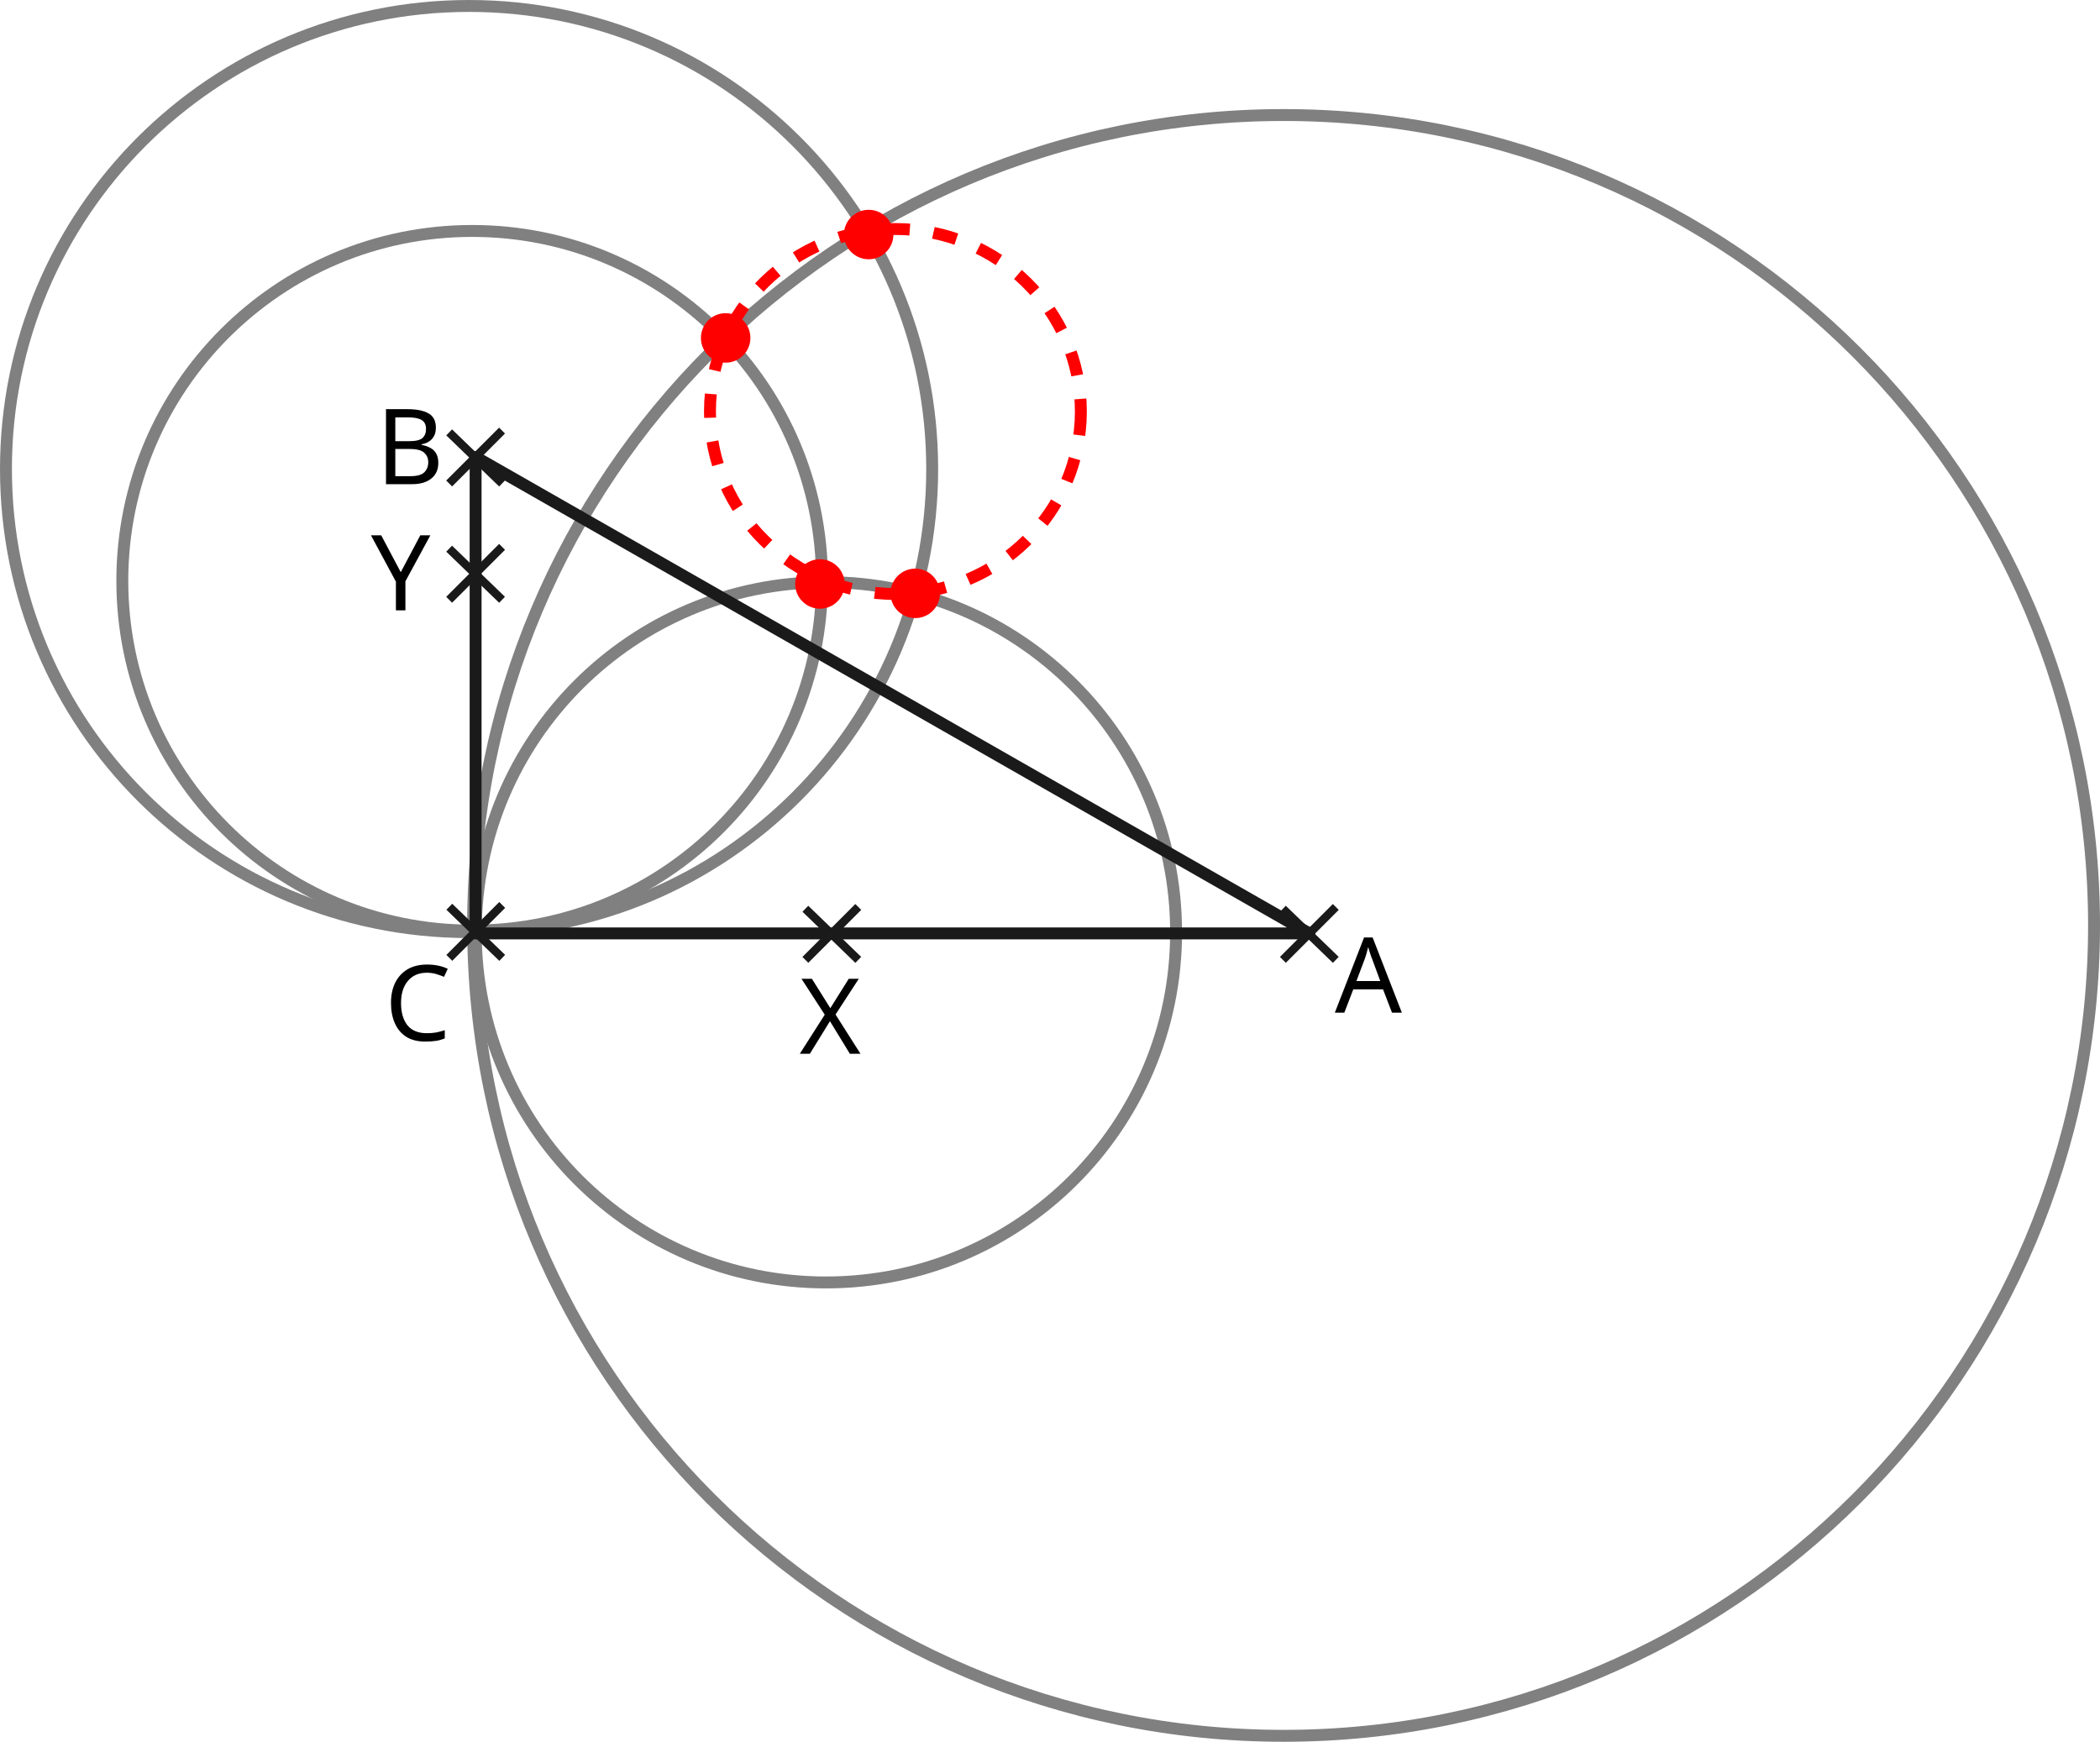
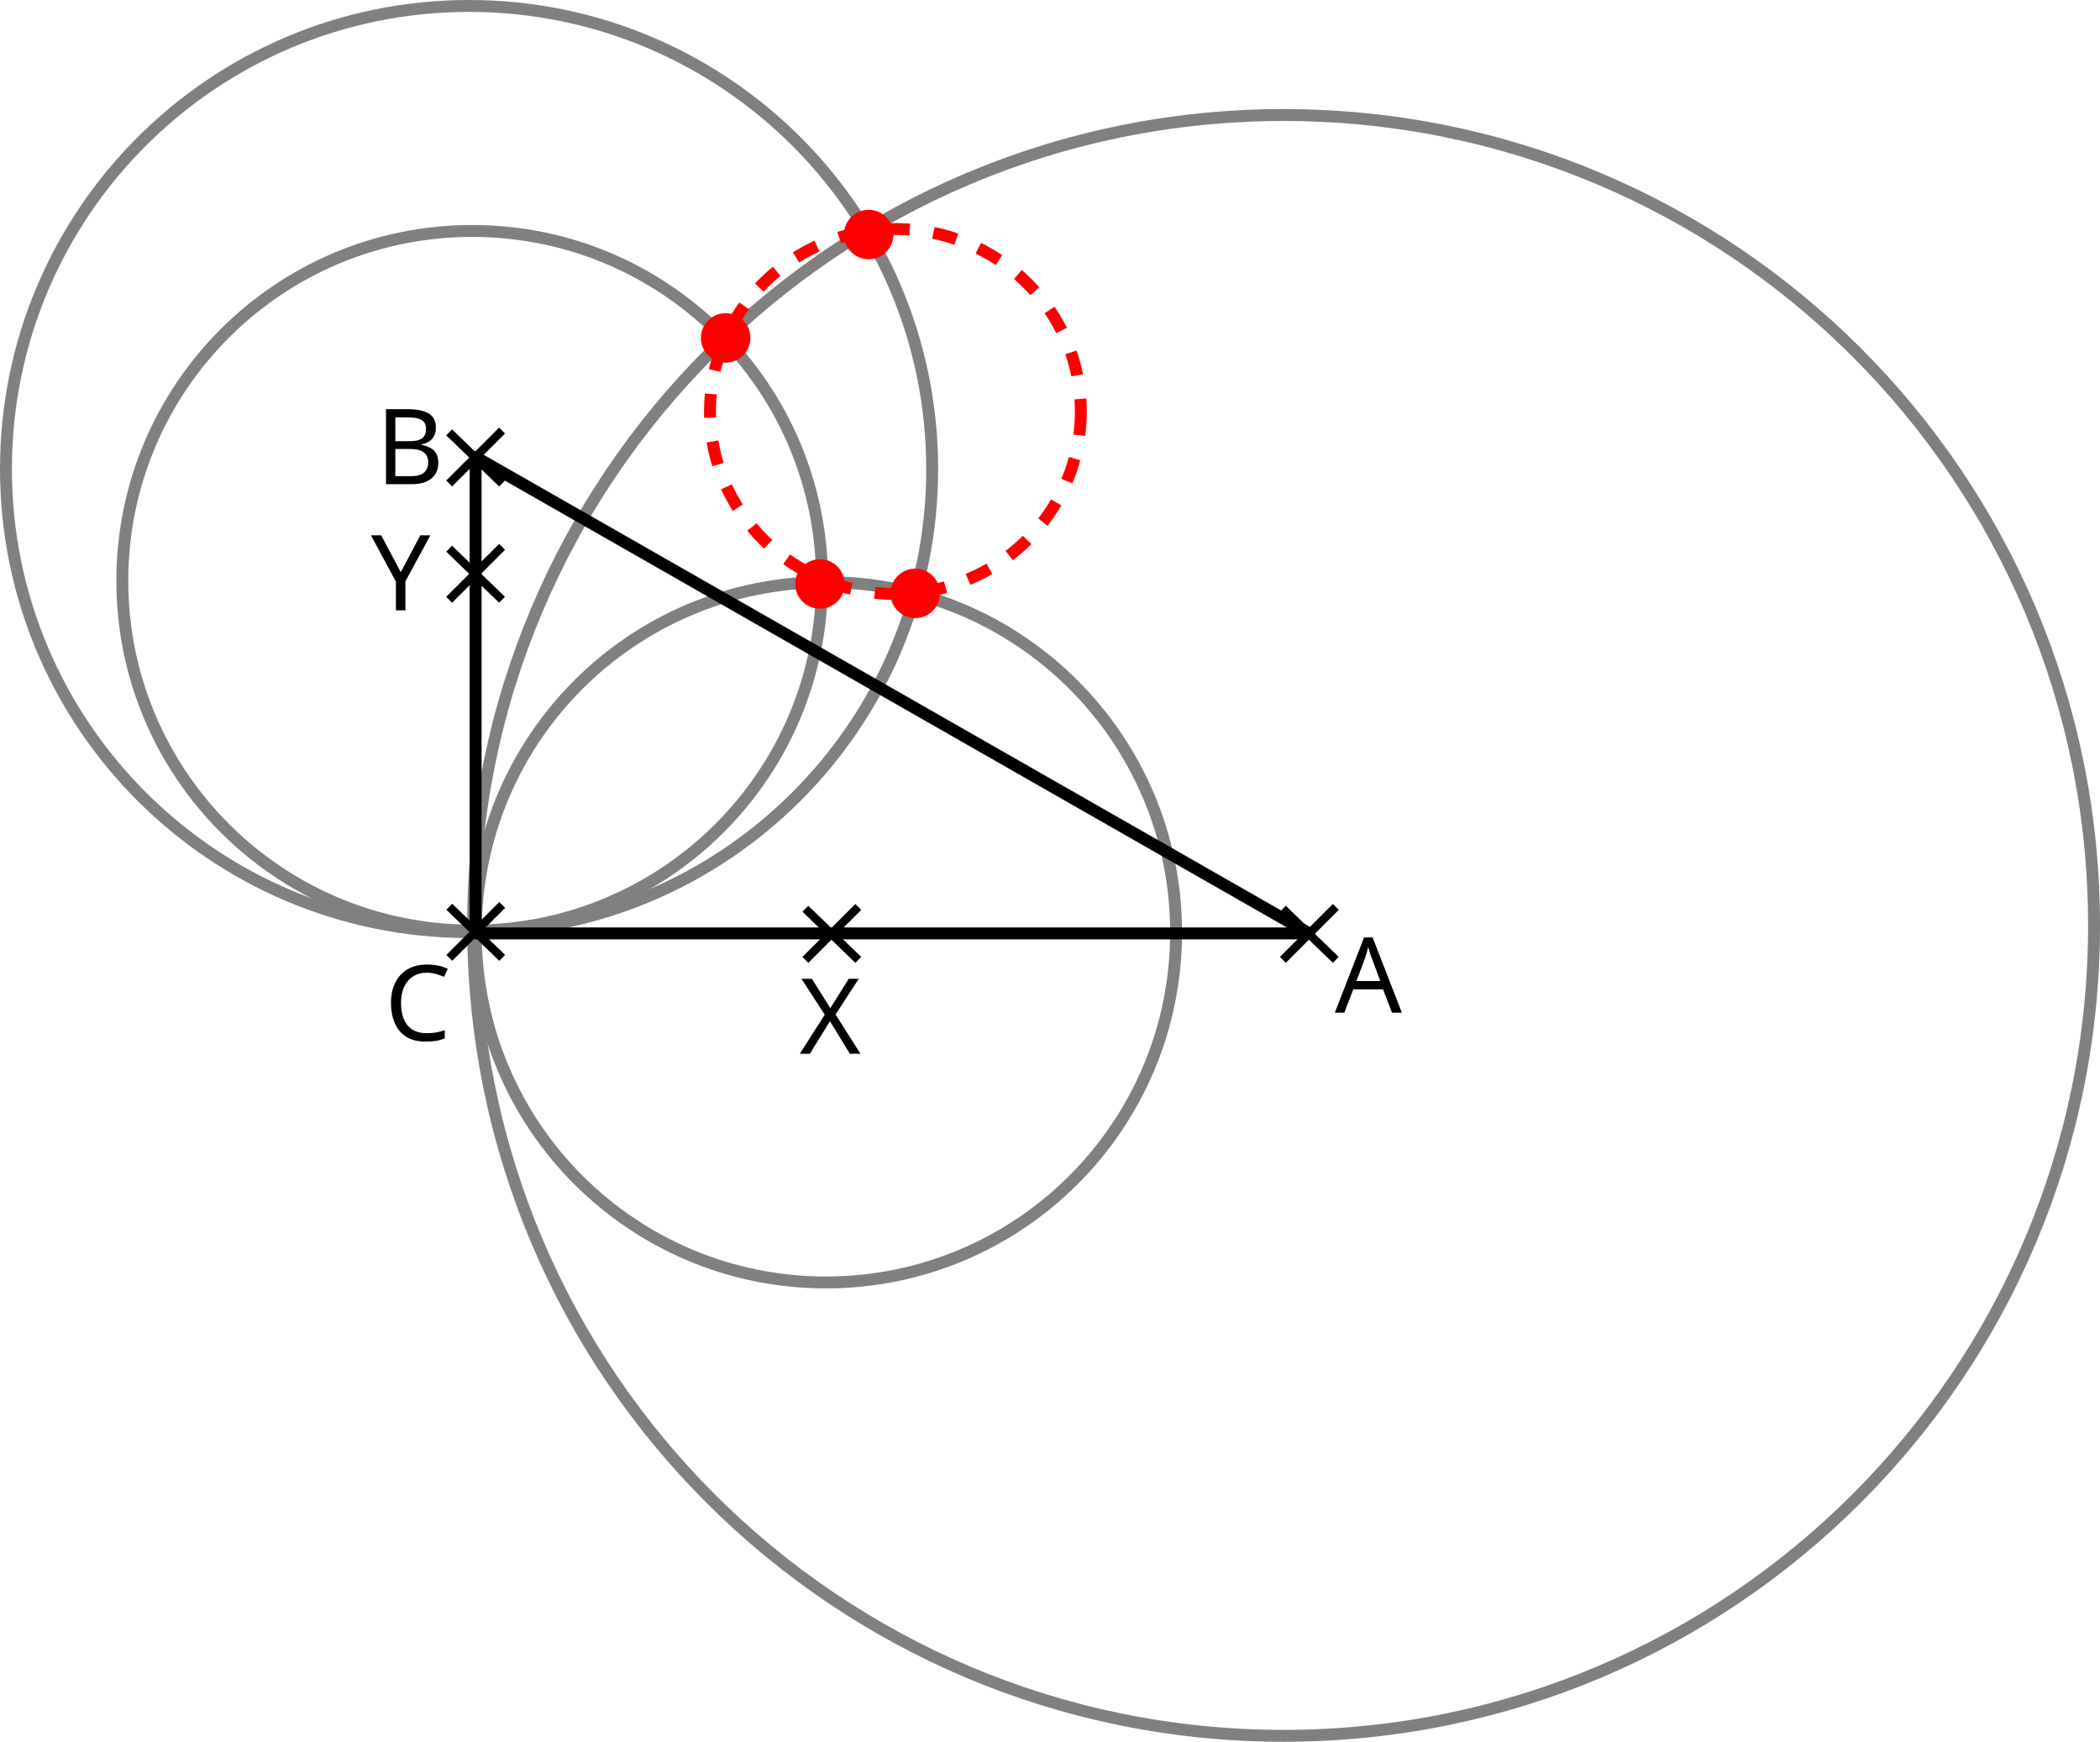
<svg xmlns="http://www.w3.org/2000/svg" width="176.315mm" height="146.251mm" viewBox="0 0 176.315 146.251" version="1.1" id="svg1">
  <defs id="defs1" />
  <g id="layer1" transform="translate(-19.93864,-81.49464)">
    <ellipse style="fill:none;stroke:#808080;stroke-width:1;stroke-linejoin:round;stroke-dasharray:none" id="path2" cx="59.322" cy="120.878" rx="38.883" ry="38.883" />
    <circle style="fill:none;stroke:#808080;stroke-width:1;stroke-linejoin:round;stroke-dasharray:none" id="path2-6" cx="127.708" cy="159.2" r="68.046" />
    <circle style="fill:none;stroke:#808080;stroke-width:1;stroke-linejoin:round;stroke-dasharray:none;stroke-opacity:1" id="path3" cx="89.283" cy="159.778" r="29.4" />
    <circle style="fill:none;stroke:#808080;stroke-width:1;stroke-linejoin:round;stroke-dasharray:none;stroke-opacity:1" id="path4" cx="59.582" cy="130.261" r="29.374" />
    <circle style="fill:#ff0000;fill-opacity:1;stroke:none;stroke-width:1;stroke-linejoin:round;stroke-dasharray:none;stroke-opacity:1" id="path5" cx="88.779" cy="130.529" r="2.077" />
-     <path style="fill:none;stroke:#1a1a1a;stroke-width:1;stroke-linejoin:round;stroke-dasharray:none;stroke-opacity:1" d="m 59.871,119.871 v 40 h 70 z" id="path1" />
+     <path style="fill:none;stroke:#000000;stroke-width:1;stroke-linejoin:round;stroke-dasharray:none;stroke-opacity:1" d="m 59.871,119.871 v 40 h 70 z" id="path1" />
    <circle style="fill:#ff0000;fill-opacity:1;stroke:none;stroke-width:1;stroke-linejoin:round;stroke-dasharray:none;stroke-opacity:1" id="path5-5" cx="80.865" cy="109.869" r="2.077" />
    <circle style="fill:#ff0000;fill-opacity:1;stroke:none;stroke-width:1;stroke-linejoin:round;stroke-dasharray:none;stroke-opacity:1" id="path5-1" cx="92.872" cy="101.188" r="2.077" />
    <circle style="fill:#ff0000;fill-opacity:1;stroke:none;stroke-width:1;stroke-linejoin:round;stroke-dasharray:none;stroke-opacity:1" id="path5-8" cx="96.781" cy="131.318" r="2.077" />
    <ellipse style="fill:none;fill-opacity:1;stroke:#ff0000;stroke-width:1;stroke-linejoin:round;stroke-dasharray:2, 2;stroke-dashoffset:0;stroke-opacity:1" id="path6" cx="95.117" cy="116.046" rx="15.57" ry="15.322" />
-     <path style="fill:none;fill-opacity:1;stroke:#1a1a1a;stroke-width:0.7;stroke-linejoin:round;stroke-dasharray:none;stroke-dashoffset:0;stroke-opacity:1" d="m 57.649,131.857 4.443,-4.443" id="path7" />
-     <path style="fill:none;fill-opacity:1;stroke:#1a1a1a;stroke-width:0.7;stroke-linejoin:round;stroke-dasharray:none;stroke-dashoffset:0;stroke-opacity:1" d="m 57.649,127.565 4.443,4.292" id="path8" />
-     <path style="fill:none;fill-opacity:1;stroke:#1a1a1a;stroke-width:0.7;stroke-linejoin:round;stroke-dasharray:none;stroke-dashoffset:0;stroke-opacity:1" d="m 87.556,162.092 4.443,-4.443" id="path7-7" />
-     <path style="fill:none;fill-opacity:1;stroke:#1a1a1a;stroke-width:0.7;stroke-linejoin:round;stroke-dasharray:none;stroke-dashoffset:0;stroke-opacity:1" d="m 87.556,157.8 4.443,4.292" id="path8-7" />
-     <path style="fill:none;fill-opacity:1;stroke:#1a1a1a;stroke-width:0.7;stroke-linejoin:round;stroke-dasharray:none;stroke-dashoffset:0;stroke-opacity:1" d="m 57.649,122.092 4.443,-4.443" id="path7-5" />
-     <path style="fill:none;fill-opacity:1;stroke:#1a1a1a;stroke-width:0.7;stroke-linejoin:round;stroke-dasharray:none;stroke-dashoffset:0;stroke-opacity:1" d="m 57.649,117.8 4.443,4.292" id="path8-8" />
-     <path style="fill:none;fill-opacity:1;stroke:#1a1a1a;stroke-width:0.7;stroke-linejoin:round;stroke-dasharray:none;stroke-dashoffset:0;stroke-opacity:1" d="m 127.649,162.092 4.443,-4.443" id="path7-2" />
-     <path style="fill:none;fill-opacity:1;stroke:#1a1a1a;stroke-width:0.7;stroke-linejoin:round;stroke-dasharray:none;stroke-dashoffset:0;stroke-opacity:1" d="m 127.649,157.8 4.443,4.292" id="path8-3" />
+     <path style="fill:none;fill-opacity:1;stroke:#000000;stroke-width:0.7;stroke-linejoin:round;stroke-dasharray:none;stroke-dashoffset:0;stroke-opacity:1" d="m 57.649,131.857 4.443,-4.443" id="path7" />
+     <path style="fill:none;fill-opacity:1;stroke:#000000;stroke-width:0.7;stroke-linejoin:round;stroke-dasharray:none;stroke-dashoffset:0;stroke-opacity:1" d="m 57.649,127.565 4.443,4.292" id="path8" />
+     <path style="fill:none;fill-opacity:1;stroke:#000000;stroke-width:0.7;stroke-linejoin:round;stroke-dasharray:none;stroke-dashoffset:0;stroke-opacity:1" d="m 87.556,162.092 4.443,-4.443" id="path7-7" />
+     <path style="fill:none;fill-opacity:1;stroke:#000000;stroke-width:0.7;stroke-linejoin:round;stroke-dasharray:none;stroke-dashoffset:0;stroke-opacity:1" d="m 87.556,157.8 4.443,4.292" id="path8-7" />
+     <path style="fill:none;fill-opacity:1;stroke:#000000;stroke-width:0.7;stroke-linejoin:round;stroke-dasharray:none;stroke-dashoffset:0;stroke-opacity:1" d="m 57.649,122.092 4.443,-4.443" id="path7-5" />
+     <path style="fill:none;fill-opacity:1;stroke:#000000;stroke-width:0.7;stroke-linejoin:round;stroke-dasharray:none;stroke-dashoffset:0;stroke-opacity:1" d="m 57.649,117.8 4.443,4.292" id="path8-8" />
+     <path style="fill:none;fill-opacity:1;stroke:#000000;stroke-width:0.7;stroke-linejoin:round;stroke-dasharray:none;stroke-dashoffset:0;stroke-opacity:1" d="m 127.649,162.092 4.443,-4.443" id="path7-2" />
+     <path style="fill:none;fill-opacity:1;stroke:#000000;stroke-width:0.7;stroke-linejoin:round;stroke-dasharray:none;stroke-dashoffset:0;stroke-opacity:1" d="m 127.649,157.8 4.443,4.292" id="path8-3" />
    <text xml:space="preserve" style="font-weight:500;font-size:8.819px;font-family:'Fira Code';-inkscape-font-specification:'Fira Code, Medium';text-align:start;writing-mode:lr-tb;direction:ltr;text-anchor:start;fill:#000000;fill-opacity:1;stroke:none;stroke-width:0.7;stroke-linejoin:round;stroke-dasharray:none;stroke-dashoffset:0;stroke-opacity:1" x="52.236" y="168.863" id="text8">
      <tspan id="tspan8" style="fill:#000000;fill-opacity:1;stroke:none;stroke-width:0.7" x="52.236" y="168.863">C</tspan>
    </text>
    <text xml:space="preserve" style="font-weight:500;font-size:8.819px;font-family:'Fira Code';-inkscape-font-specification:'Fira Code, Medium';text-align:start;writing-mode:lr-tb;direction:ltr;text-anchor:start;fill:#000000;fill-opacity:1;stroke:none;stroke-width:0.7;stroke-linejoin:round;stroke-dasharray:none;stroke-dashoffset:0;stroke-opacity:1" x="132.012" y="166.521" id="text9">
      <tspan id="tspan9" style="stroke-width:0.7" x="132.012" y="166.521">A</tspan>
    </text>
    <text xml:space="preserve" style="font-weight:500;font-size:8.819px;font-family:'Fira Code';-inkscape-font-specification:'Fira Code, Medium';text-align:start;writing-mode:lr-tb;direction:ltr;text-anchor:start;fill:#000000;fill-opacity:1;stroke:none;stroke-width:0.7;stroke-linejoin:round;stroke-dasharray:none;stroke-dashoffset:0;stroke-opacity:1" x="51.49" y="122.152" id="text10">
      <tspan id="tspan10" style="stroke-width:0.7" x="51.49" y="122.152">B</tspan>
    </text>
-     <path style="fill:none;fill-opacity:1;stroke:#1a1a1a;stroke-width:0.7;stroke-linejoin:round;stroke-dasharray:none;stroke-dashoffset:0;stroke-opacity:1" d="M 57.662,161.924 62.105,157.481" id="path7-7-8" />
-     <path style="fill:none;fill-opacity:1;stroke:#1a1a1a;stroke-width:0.7;stroke-linejoin:round;stroke-dasharray:none;stroke-dashoffset:0;stroke-opacity:1" d="m 57.662,157.632 4.443,4.292" id="path8-7-6" />
+     <path style="fill:none;fill-opacity:1;stroke:#000000;stroke-width:0.7;stroke-linejoin:round;stroke-dasharray:none;stroke-dashoffset:0;stroke-opacity:1" d="M 57.662,161.924 62.105,157.481" id="path7-7-8" />
+     <path style="fill:none;fill-opacity:1;stroke:#000000;stroke-width:0.7;stroke-linejoin:round;stroke-dasharray:none;stroke-dashoffset:0;stroke-opacity:1" d="m 57.662,157.632 4.443,4.292" id="path8-7-6" />
    <text xml:space="preserve" style="font-weight:500;font-size:8.819px;font-family:'Fira Code';-inkscape-font-specification:'Fira Code, Medium';text-align:start;writing-mode:lr-tb;direction:ltr;text-anchor:start;fill:#000000;fill-opacity:1;stroke:none;stroke-width:0.7;stroke-linejoin:round;stroke-dasharray:none;stroke-dashoffset:0;stroke-opacity:1" x="87.057" y="169.976" id="text11">
      <tspan id="tspan11" style="stroke:none;stroke-width:0.7" x="87.057" y="169.976">X</tspan>
    </text>
    <text xml:space="preserve" style="font-weight:500;font-size:8.819px;font-family:'Fira Code';-inkscape-font-specification:'Fira Code, Medium';text-align:start;writing-mode:lr-tb;direction:ltr;text-anchor:start;fill:#000000;fill-opacity:1;stroke:none;stroke-width:0.7;stroke-linejoin:round;stroke-dasharray:none;stroke-dashoffset:0;stroke-opacity:1" x="51.086" y="132.746" id="text12">
      <tspan id="tspan12" style="stroke-width:0.7" x="51.086" y="132.746">Y</tspan>
    </text>
  </g>
</svg>
